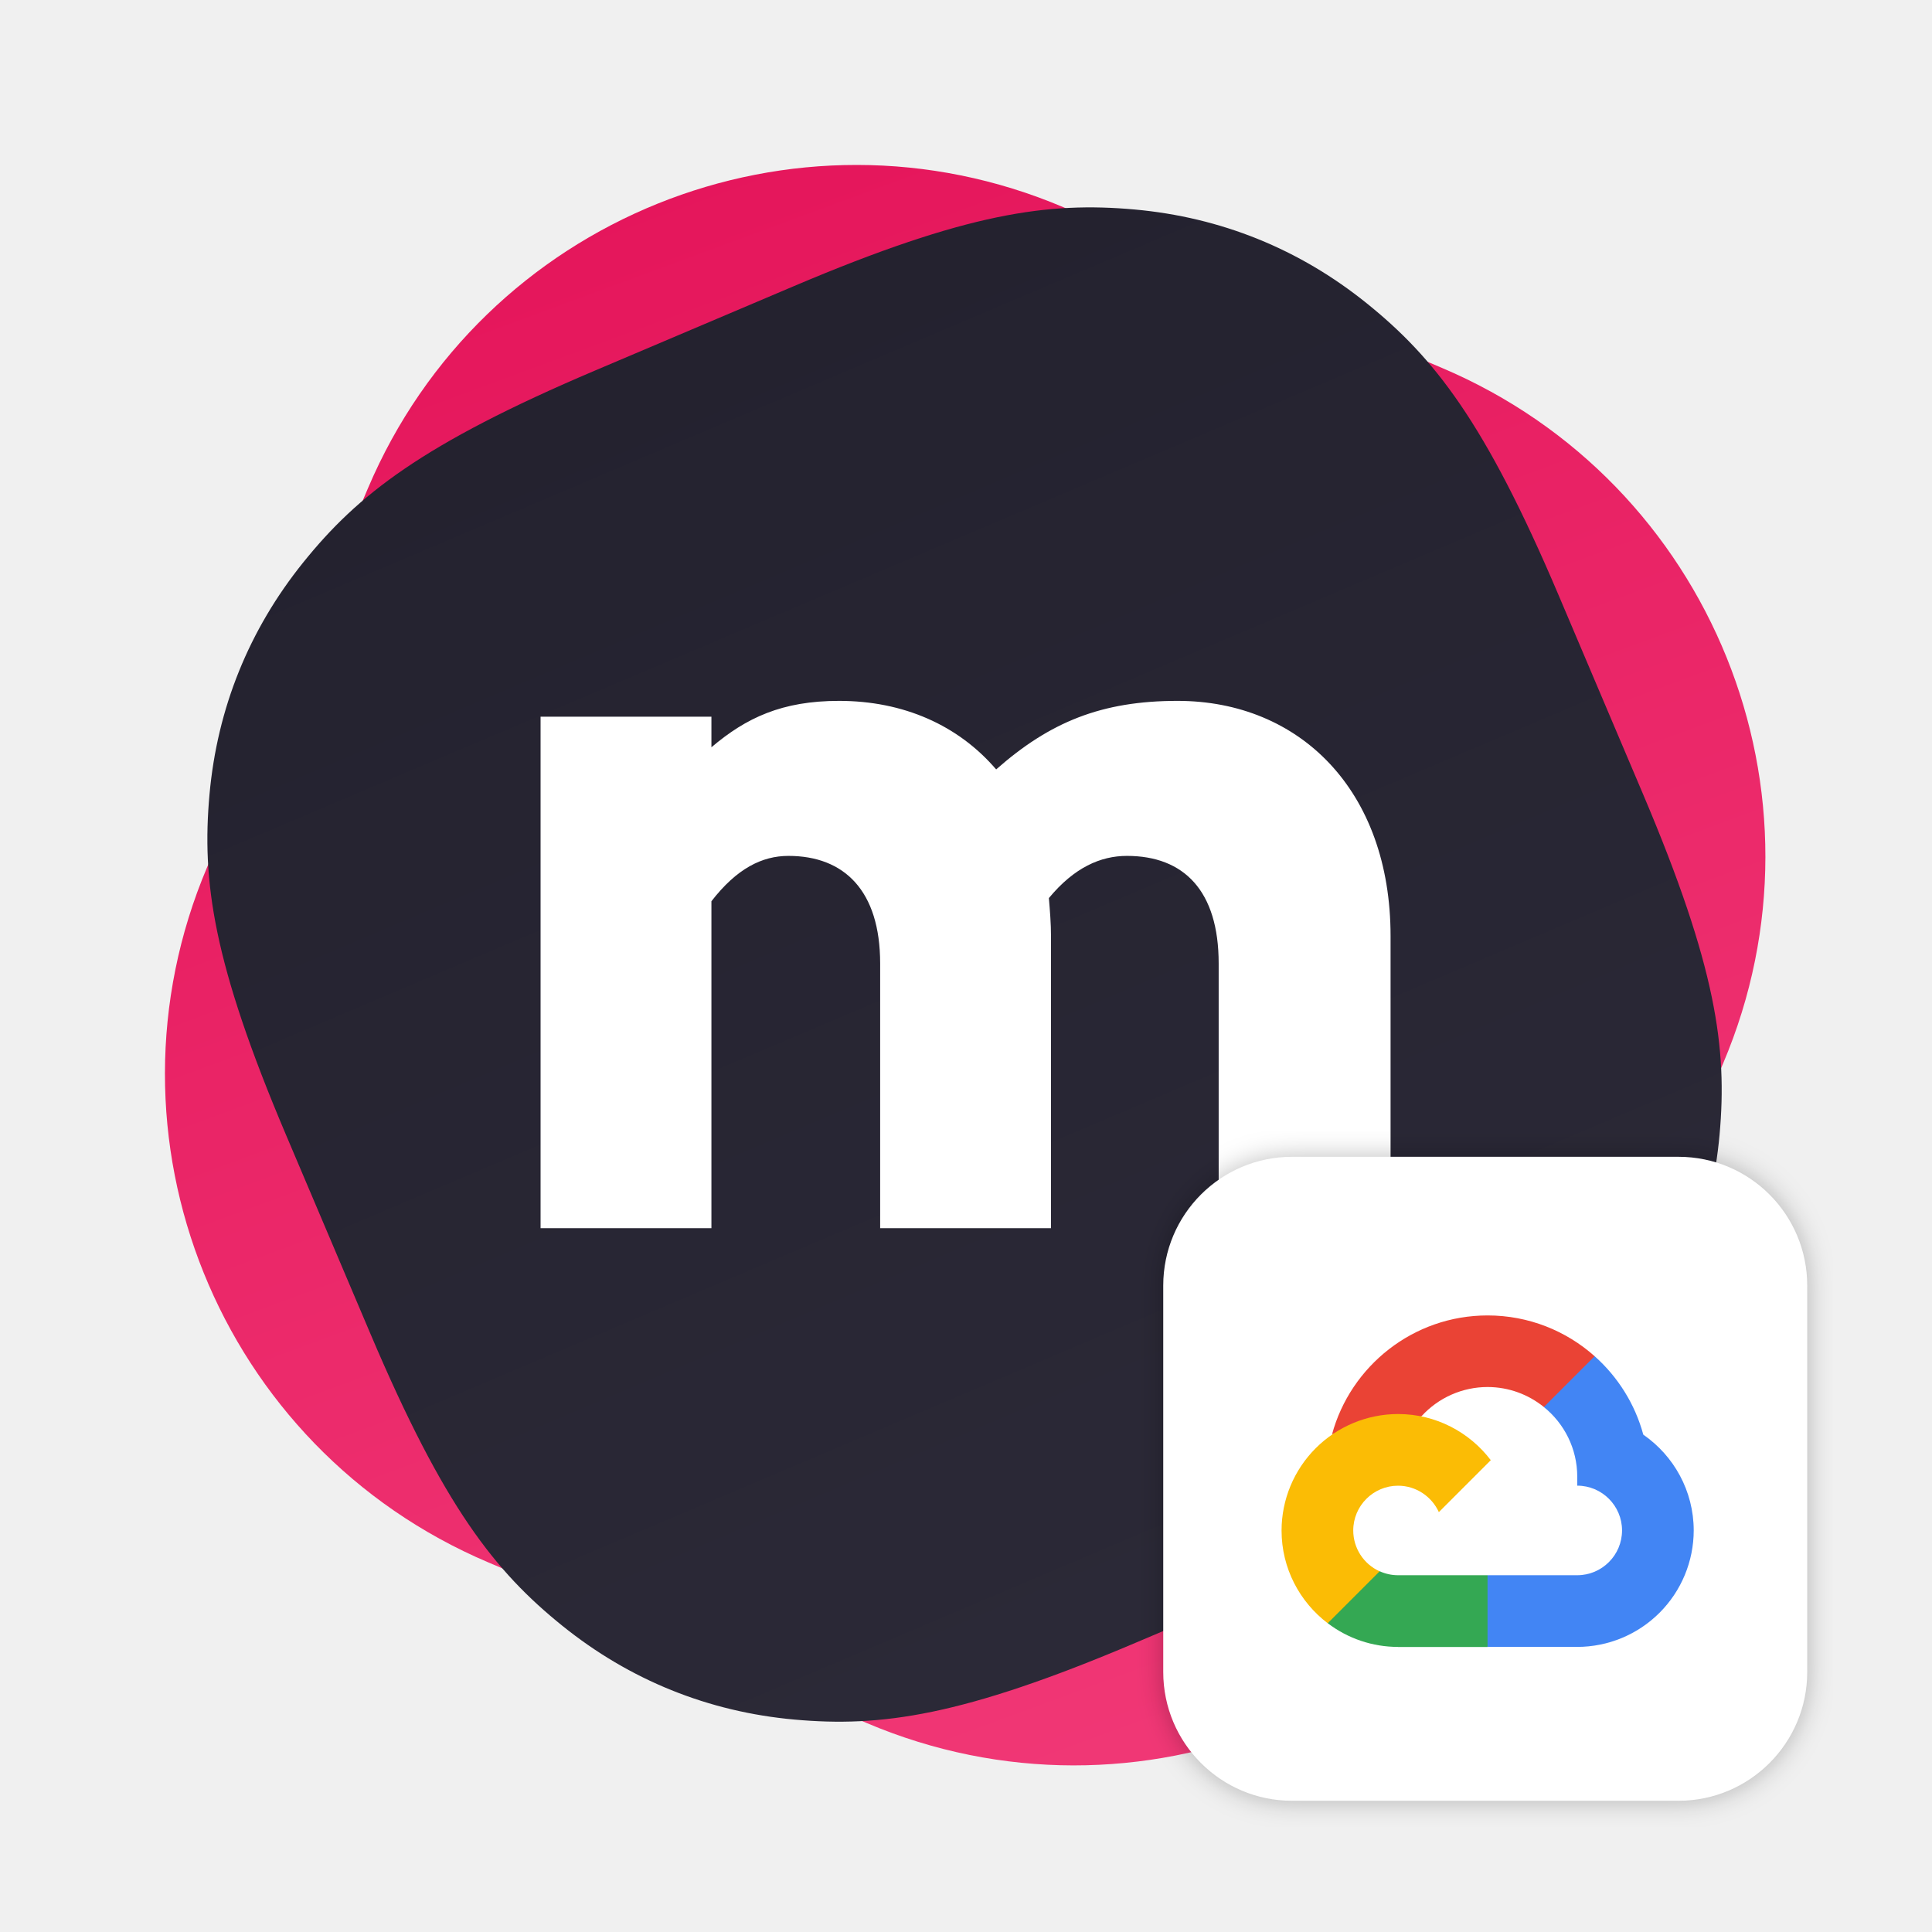
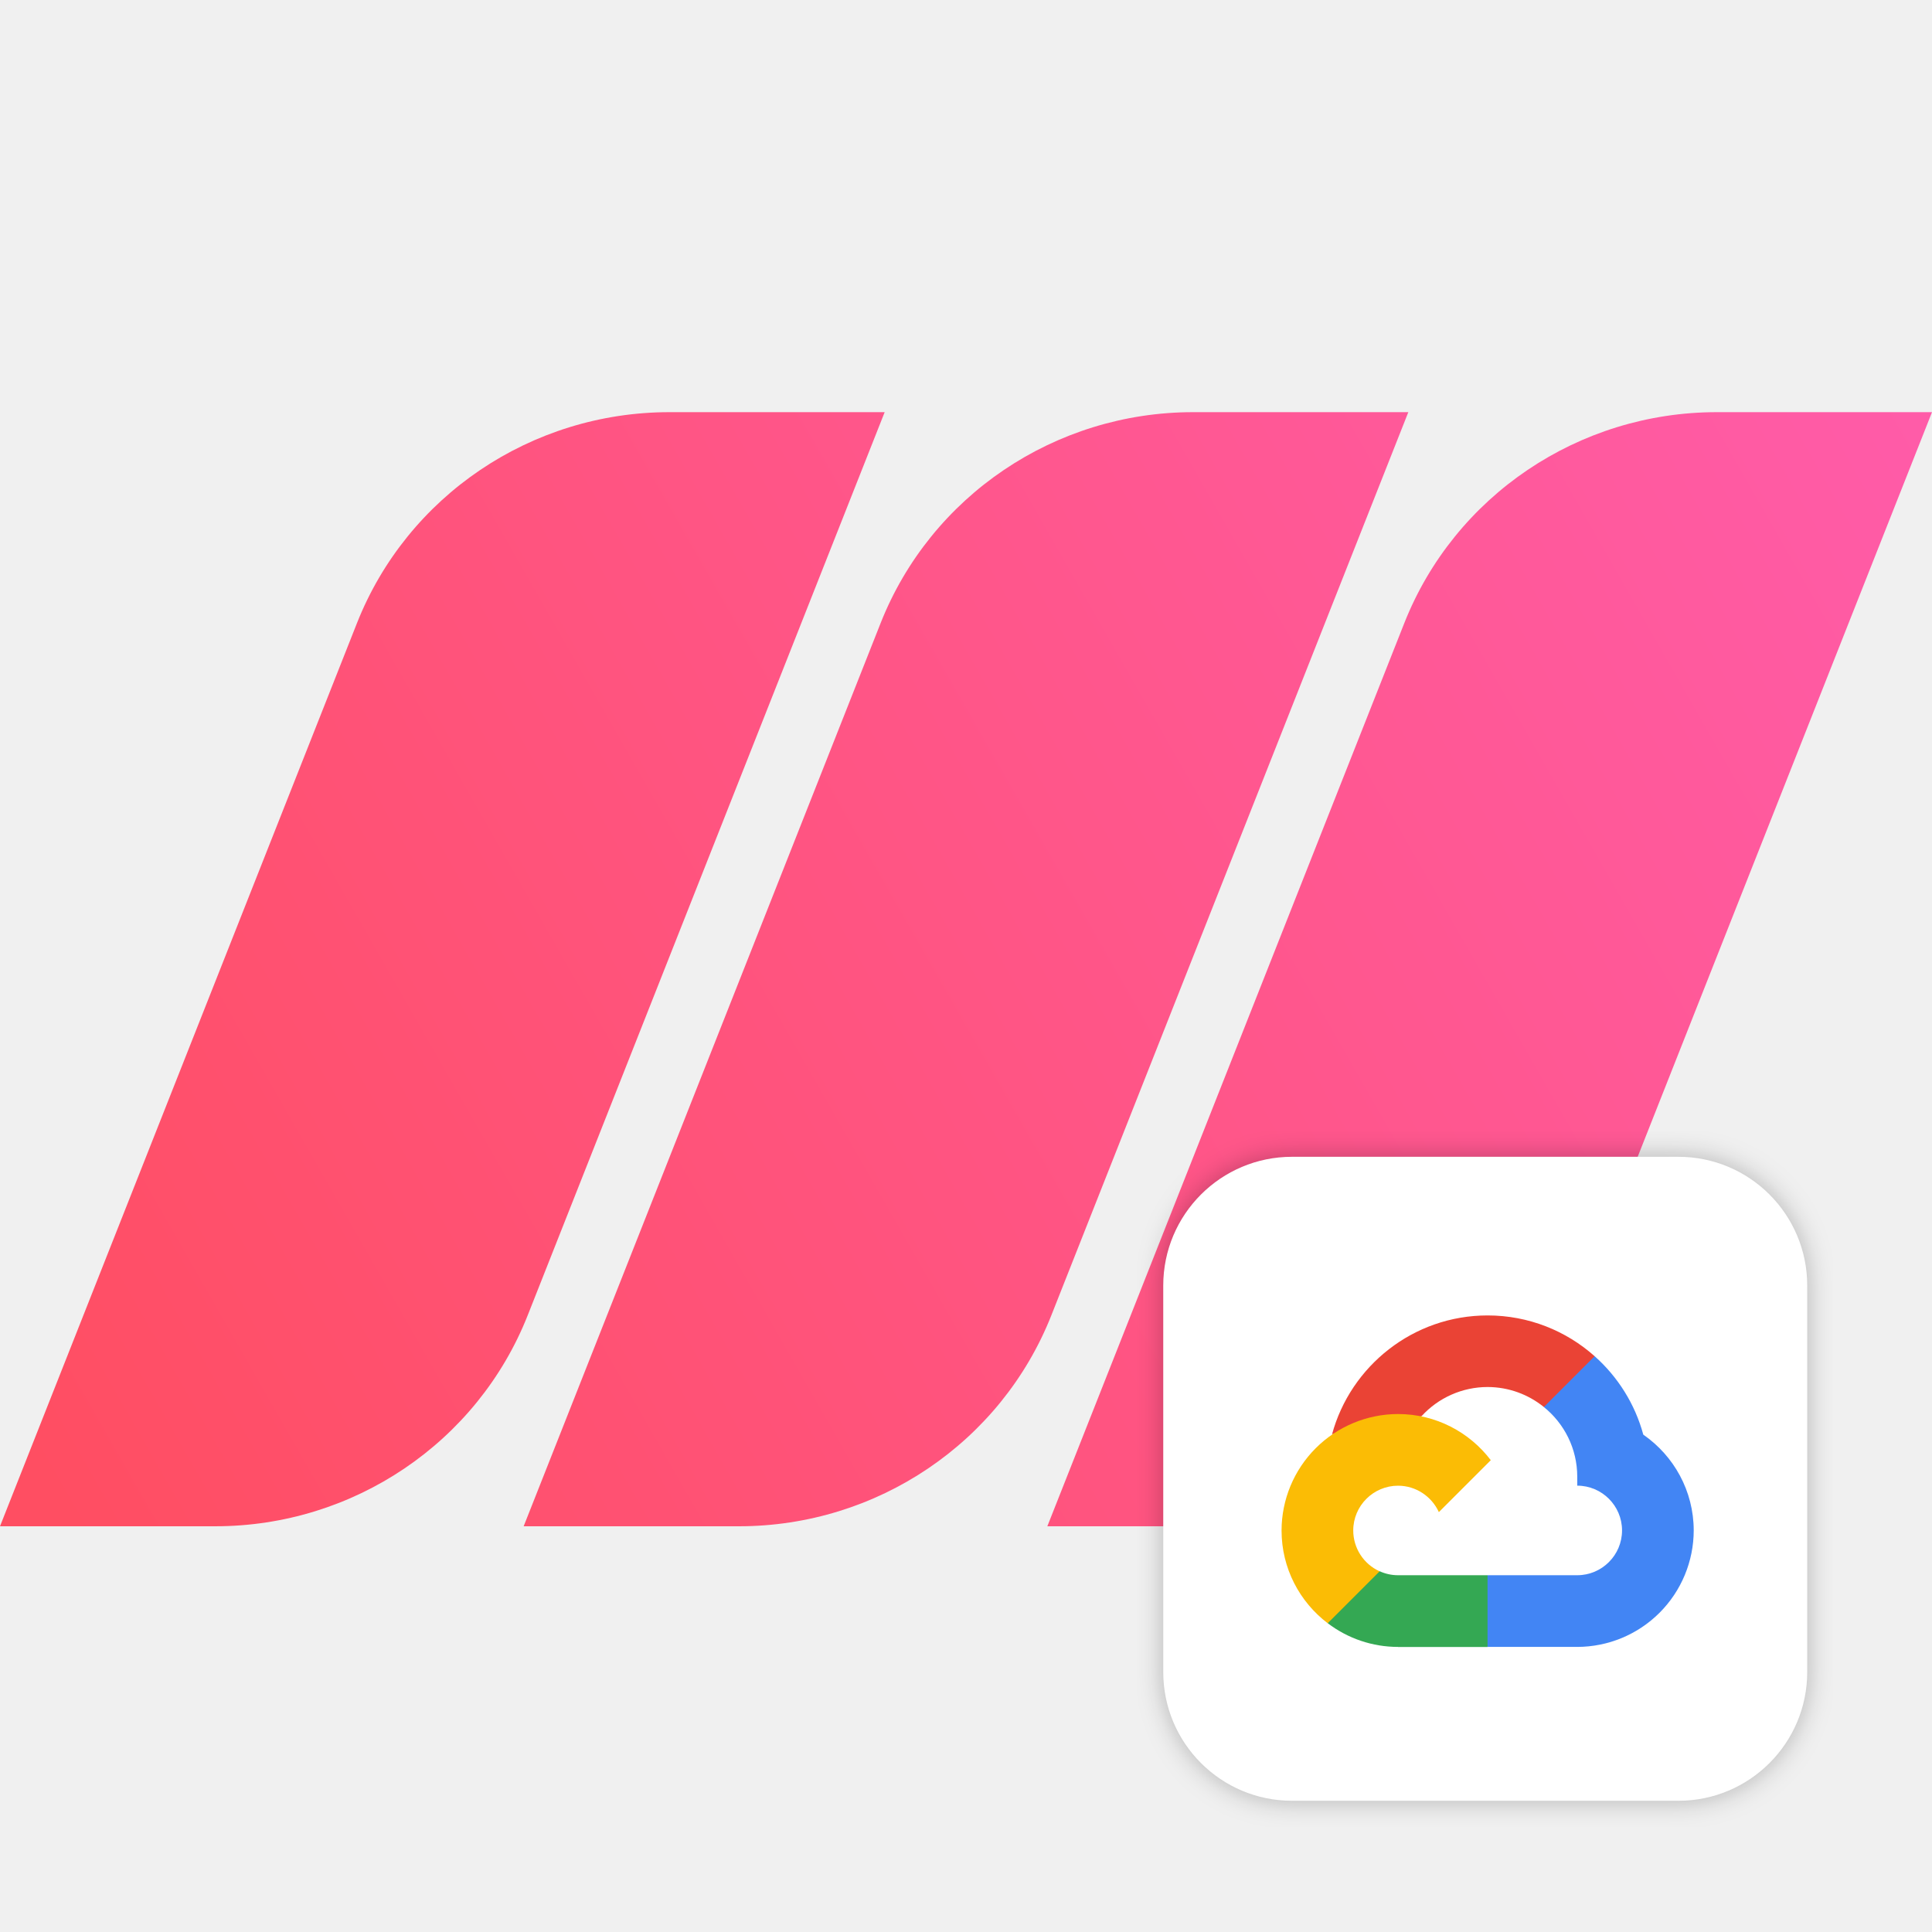
<svg xmlns="http://www.w3.org/2000/svg" width="300" height="300" viewBox="0 0 300 300" fill="none">
-   <path d="M223.929 57.138L165.133 32.181C123.262 14.408 74.912 33.943 57.138 75.814L32.181 134.61C14.408 176.48 33.943 224.831 75.814 242.604L134.609 267.562C176.48 285.335 224.831 265.8 242.604 223.929L267.562 165.133C285.335 123.262 265.8 74.912 223.929 57.138Z" fill="url(#paint0_linear)" />
-   <path fill-rule="evenodd" clip-rule="evenodd" d="M92.414 57.53L123.264 44.435C150.152 33.022 162.786 31.326 176.174 32.53C189.561 33.734 201.759 38.662 212.226 47.096C222.692 55.53 230.602 65.526 242.016 92.414L255.111 123.264C266.524 150.152 268.22 162.786 267.016 176.174C265.812 189.562 260.884 201.759 252.45 212.226C244.016 222.692 234.02 230.603 207.132 242.016L176.282 255.111C149.394 266.524 136.76 268.22 123.372 267.016C109.984 265.812 97.787 260.884 87.32 252.45C76.854 244.016 68.943 234.02 57.53 207.132L44.435 176.282C33.022 149.394 31.326 136.76 32.53 123.372C33.734 109.985 38.662 97.787 47.096 87.321C55.53 76.854 65.526 68.944 92.414 57.53Z" fill="url(#paint1_linear)" />
-   <path fill-rule="evenodd" clip-rule="evenodd" d="M182.849 108.831C201.844 108.831 215.927 122.75 215.927 145.349V190.709H189.235V149.606C189.235 138.307 183.831 132.903 174.988 132.903C170.894 132.903 166.801 134.705 162.87 139.453C163.034 141.419 163.198 143.384 163.198 145.349V190.709H136.67V149.606C136.67 138.307 131.102 132.903 122.423 132.903C118.329 132.903 114.399 134.868 110.469 139.945V190.709H83.94V111.288H110.469V116.036C115.873 111.451 121.44 108.831 130.283 108.831C140.272 108.831 148.787 112.598 154.683 119.475C163.034 112.106 171.058 108.831 182.849 108.831Z" fill="white" />
-   <g filter="url(#filter0_d)">
+   <path d="M0 236.999L55.426 96.768C63.237 77.006 82.499 64 103.955 64H137.371L81.945 204.232C74.134 223.993 54.872 236.999 33.416 236.999H0Z" fill="url(#paint0_linear_1_290)" />
+   <path d="M81.312 237L136.738 96.768C144.549 77.007 163.811 64 185.267 64H218.683L163.257 204.232C155.446 223.994 136.184 237 114.728 237H81.312Z" fill="url(#paint1_linear_1_290)" />
+   <path d="M162.629 237L218.055 96.768C225.866 77.007 245.128 64 266.584 64H300L244.574 204.232C236.763 223.994 217.501 237 196.045 237H162.629Z" fill="url(#paint2_linear_1_290)" />
+   <g filter="url(#filter0_d_1_290)">
    <rect x="180.627" y="179.626" width="100" height="100" rx="20" fill="white" />
  </g>
-   <g clip-path="url(#clip0)">
+   <g clip-path="url(#clip0_1_290)">
    <path d="M239.728 218.488L241.778 218.523L247.348 212.953L247.618 210.593C243.2 206.657 237.367 204.26 230.993 204.26C219.453 204.26 209.713 212.112 206.83 222.748C207.438 222.324 208.738 222.642 208.738 222.642L219.868 220.812C219.868 220.812 220.44 219.865 220.73 219.912C222.031 218.482 223.617 217.34 225.386 216.559C227.154 215.777 229.067 215.374 231 215.375C234.3 215.382 237.34 216.548 239.728 218.477V218.488Z" fill="#EA4335" />
-     <path d="M255.17 222.77C253.877 218 251.212 213.788 247.615 210.593L239.728 218.48C242.888 221.03 244.915 224.932 244.915 229.3V230.692C248.752 230.692 251.869 233.816 251.869 237.646C251.869 241.483 248.745 244.6 244.915 244.6H231.007L229.615 246V254.346L231.007 255.731H244.915C249.709 255.724 254.305 253.817 257.695 250.427C261.086 247.037 262.993 242.441 263 237.647C262.993 231.492 259.9 226.047 255.17 222.771V222.77Z" fill="#4285F4" />
+     <path d="M255.17 222.77C253.877 218 251.212 213.788 247.615 210.593L239.728 218.48C242.888 221.03 244.915 224.932 244.915 229.3V230.692C248.752 230.692 251.869 233.816 251.869 237.646C251.869 241.483 248.745 244.6 244.915 244.6H231.007L229.615 246V254.346L231.007 255.731H244.915C249.709 255.724 254.305 253.817 257.695 250.427C261.085 247.037 262.993 242.441 263 237.647C262.993 231.492 259.9 226.047 255.17 222.771V222.77Z" fill="#4285F4" />
    <path d="M217.085 255.74H230.985V244.6H217.085C216.097 244.6 215.121 244.388 214.223 243.978L212.216 244.593L206.646 250.163L206.158 252.043C209.297 254.438 213.136 255.734 217.084 255.732L217.085 255.74Z" fill="#34A853" />
    <path d="M217.085 219.57C212.291 219.577 207.695 221.484 204.305 224.874C200.914 228.264 199.007 232.86 199 237.654C199 243.527 201.813 248.749 206.166 252.057L214.23 243.993C213.009 243.443 211.973 242.552 211.246 241.427C210.519 240.303 210.132 238.993 210.131 237.654C210.131 233.817 213.255 230.7 217.085 230.7C219.905 230.7 222.329 232.4 223.425 234.8L231.489 226.736C228.182 222.383 222.959 219.57 217.086 219.57H217.085Z" fill="#FBBC05" />
  </g>
  <defs>
-     <filter id="filter0_d" x="176.627" y="175.626" width="108" height="108" filterUnits="userSpaceOnUse" color-interpolation-filters="sRGB">
+     <filter id="filter0_d_1_290" x="176.627" y="175.626" width="108" height="108" filterUnits="userSpaceOnUse" color-interpolation-filters="sRGB">
      <feFlood flood-opacity="0" result="BackgroundImageFix" />
-       <feColorMatrix in="SourceAlpha" type="matrix" values="0 0 0 0 0 0 0 0 0 0 0 0 0 0 0 0 0 0 127 0" />
+       <feColorMatrix in="SourceAlpha" type="matrix" values="0 0 0 0 0 0 0 0 0 0 0 0 0 0 0 0 0 0 127 0" result="hardAlpha" />
      <feOffset />
      <feGaussianBlur stdDeviation="2" />
      <feColorMatrix type="matrix" values="0 0 0 0 0 0 0 0 0 0 0 0 0 0 0 0 0 0 0.25 0" />
-       <feBlend mode="normal" in2="BackgroundImageFix" result="effect1_dropShadow" />
-       <feBlend mode="normal" in="SourceGraphic" in2="effect1_dropShadow" result="shape" />
+       <feBlend mode="normal" in2="BackgroundImageFix" result="effect1_dropShadow_1_290" />
+       <feBlend mode="normal" in="SourceGraphic" in2="effect1_dropShadow_1_290" result="shape" />
    </filter>
-     <linearGradient id="paint0_linear" x1="101.746" y1="5.275" x2="210.423" y2="299.743" gradientUnits="userSpaceOnUse">
-       <stop stop-color="#E41359" />
-       <stop offset="1" stop-color="#F23C79" />
+     <linearGradient id="paint0_linear_1_290" x1="300.001" y1="50.786" x2="1.635" y2="221.244" gradientUnits="userSpaceOnUse">
+       <stop stop-color="#FF5CAA" />
+       <stop offset="1" stop-color="#FF4E62" />
    </linearGradient>
-     <linearGradient id="paint1_linear" x1="107.839" y1="50.983" x2="191.707" y2="248.563" gradientUnits="userSpaceOnUse">
-       <stop stop-color="#24222F" />
-       <stop offset="1" stop-color="#2B2937" />
+     <linearGradient id="paint1_linear_1_290" x1="300.001" y1="50.786" x2="1.635" y2="221.244" gradientUnits="userSpaceOnUse">
+       <stop stop-color="#FF5CAA" />
+       <stop offset="1" stop-color="#FF4E62" />
    </linearGradient>
-     <clipPath id="clip0">
+     <linearGradient id="paint2_linear_1_290" x1="300.001" y1="50.786" x2="1.635" y2="221.244" gradientUnits="userSpaceOnUse">
+       <stop stop-color="#FF5CAA" />
+       <stop offset="1" stop-color="#FF4E62" />
+     </linearGradient>
+     <clipPath id="clip0_1_290">
      <rect width="64" height="64" fill="white" transform="translate(199 198)" />
    </clipPath>
  </defs>
</svg>
